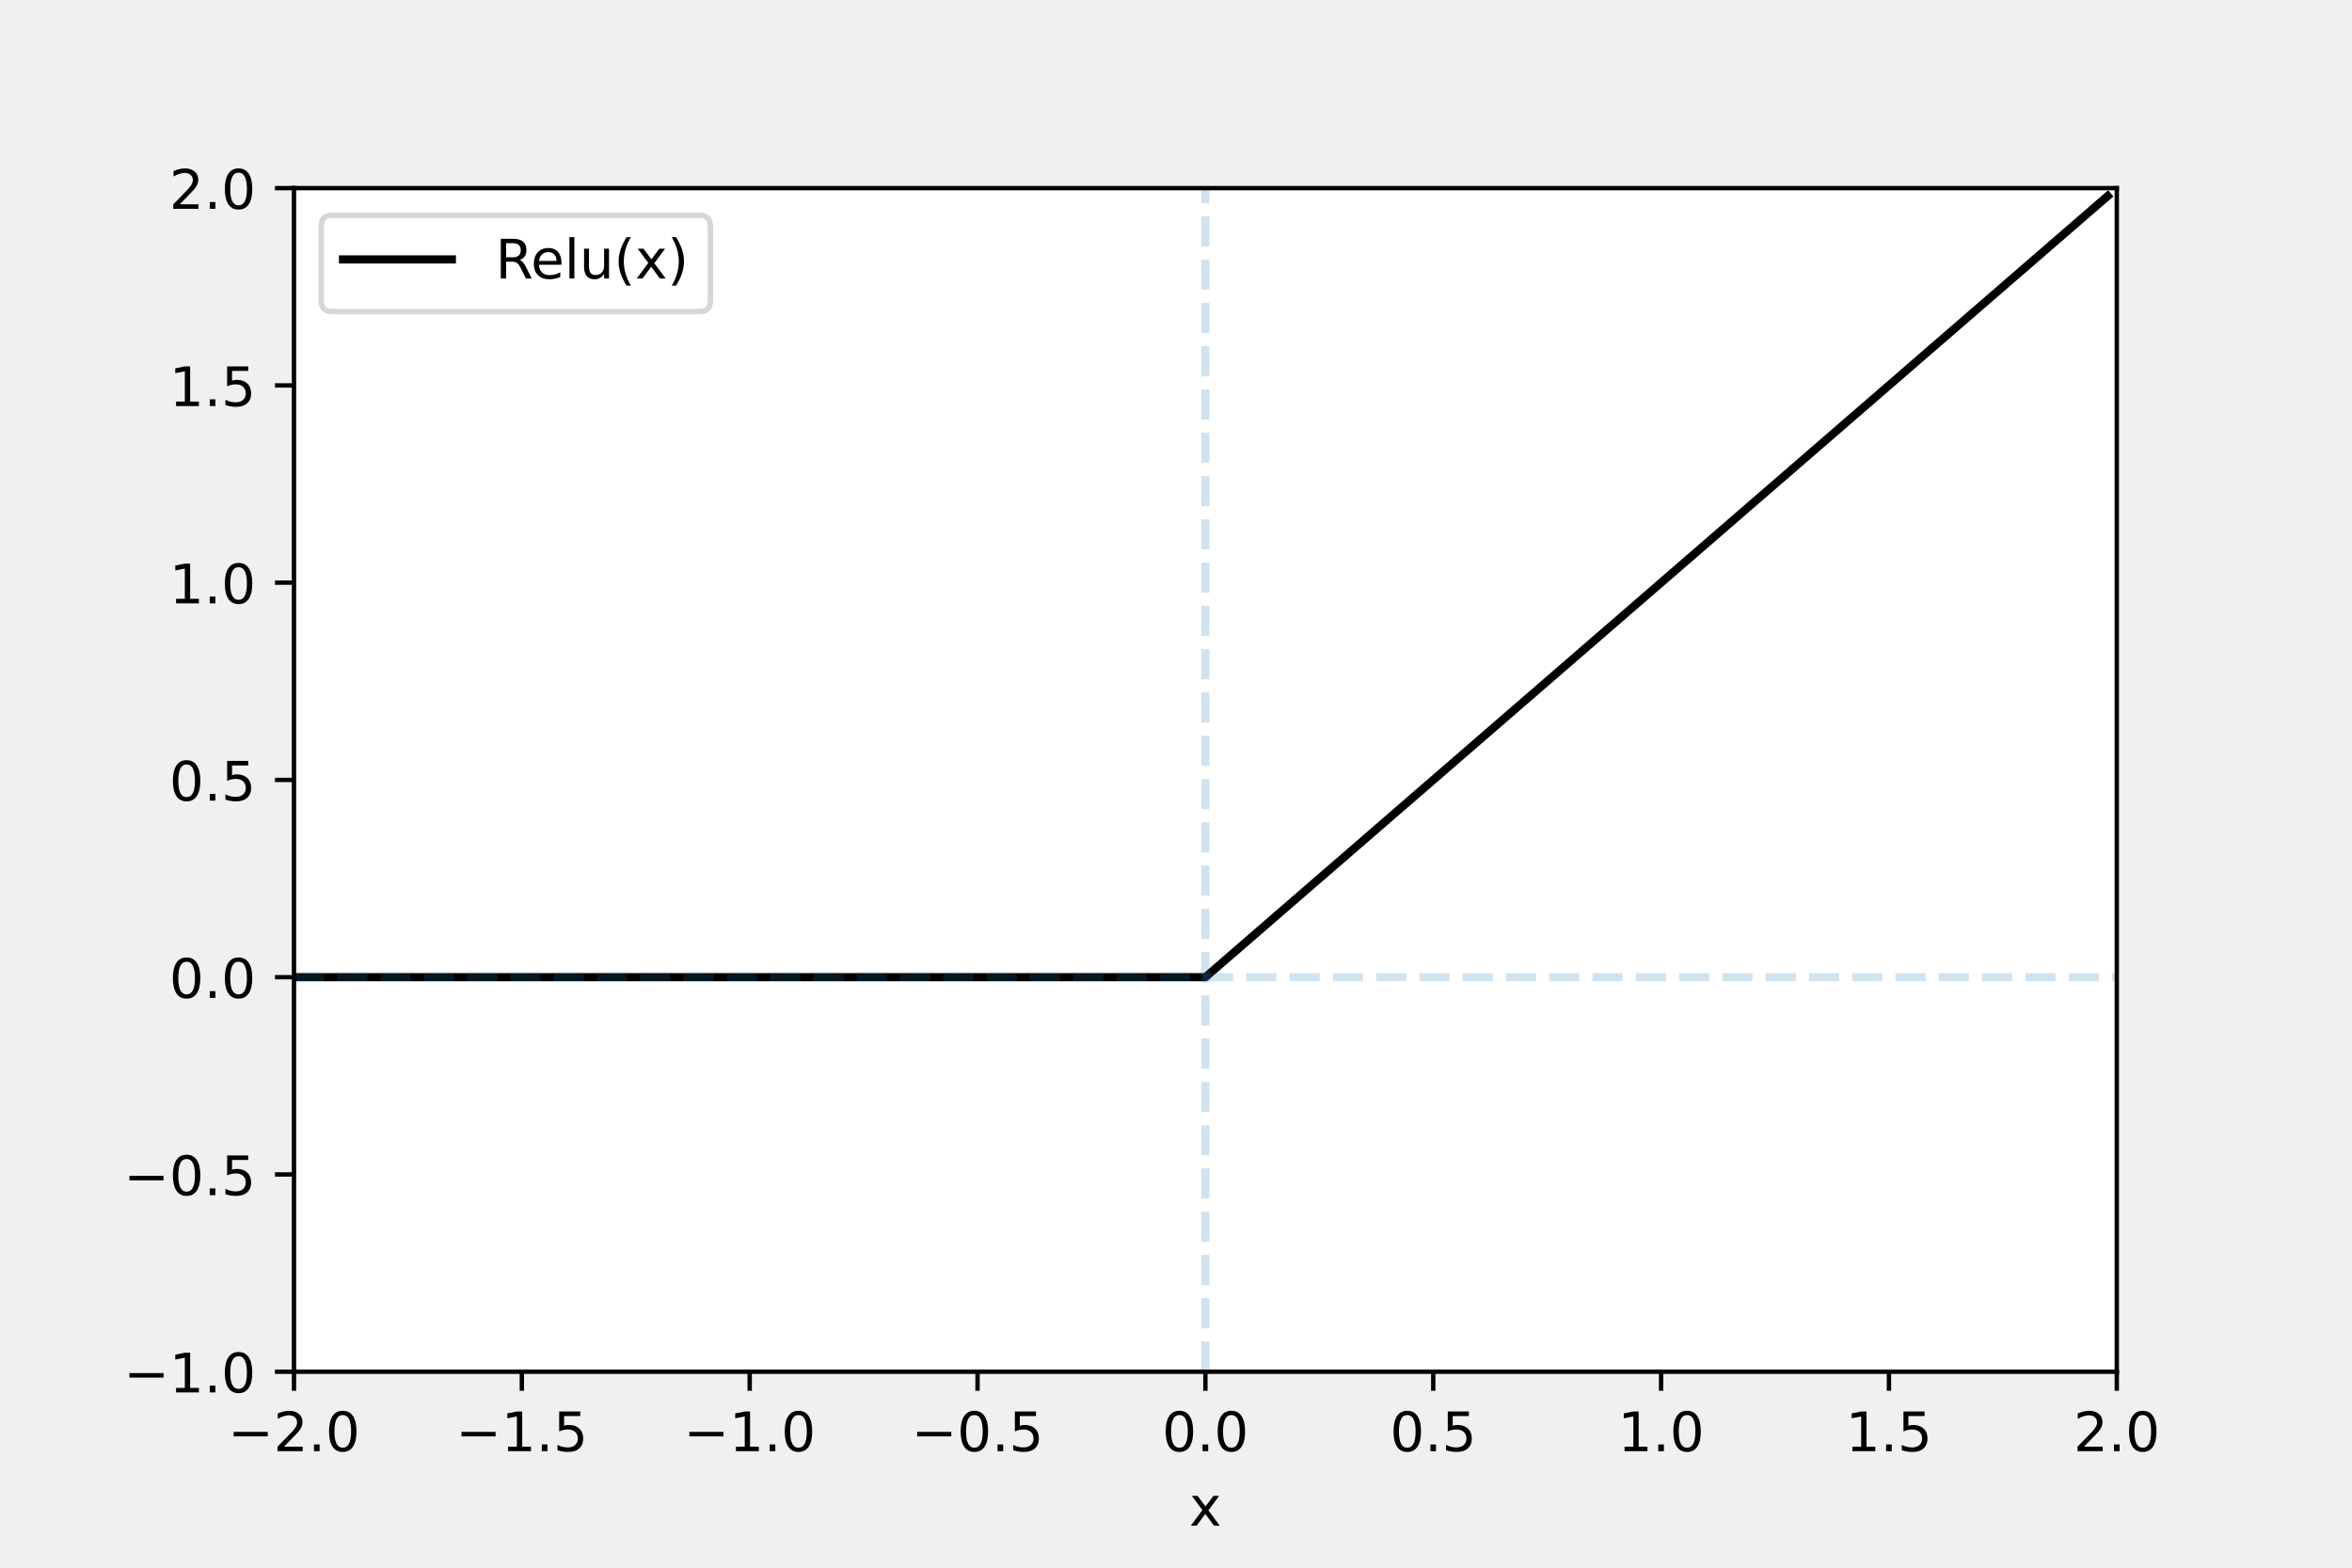
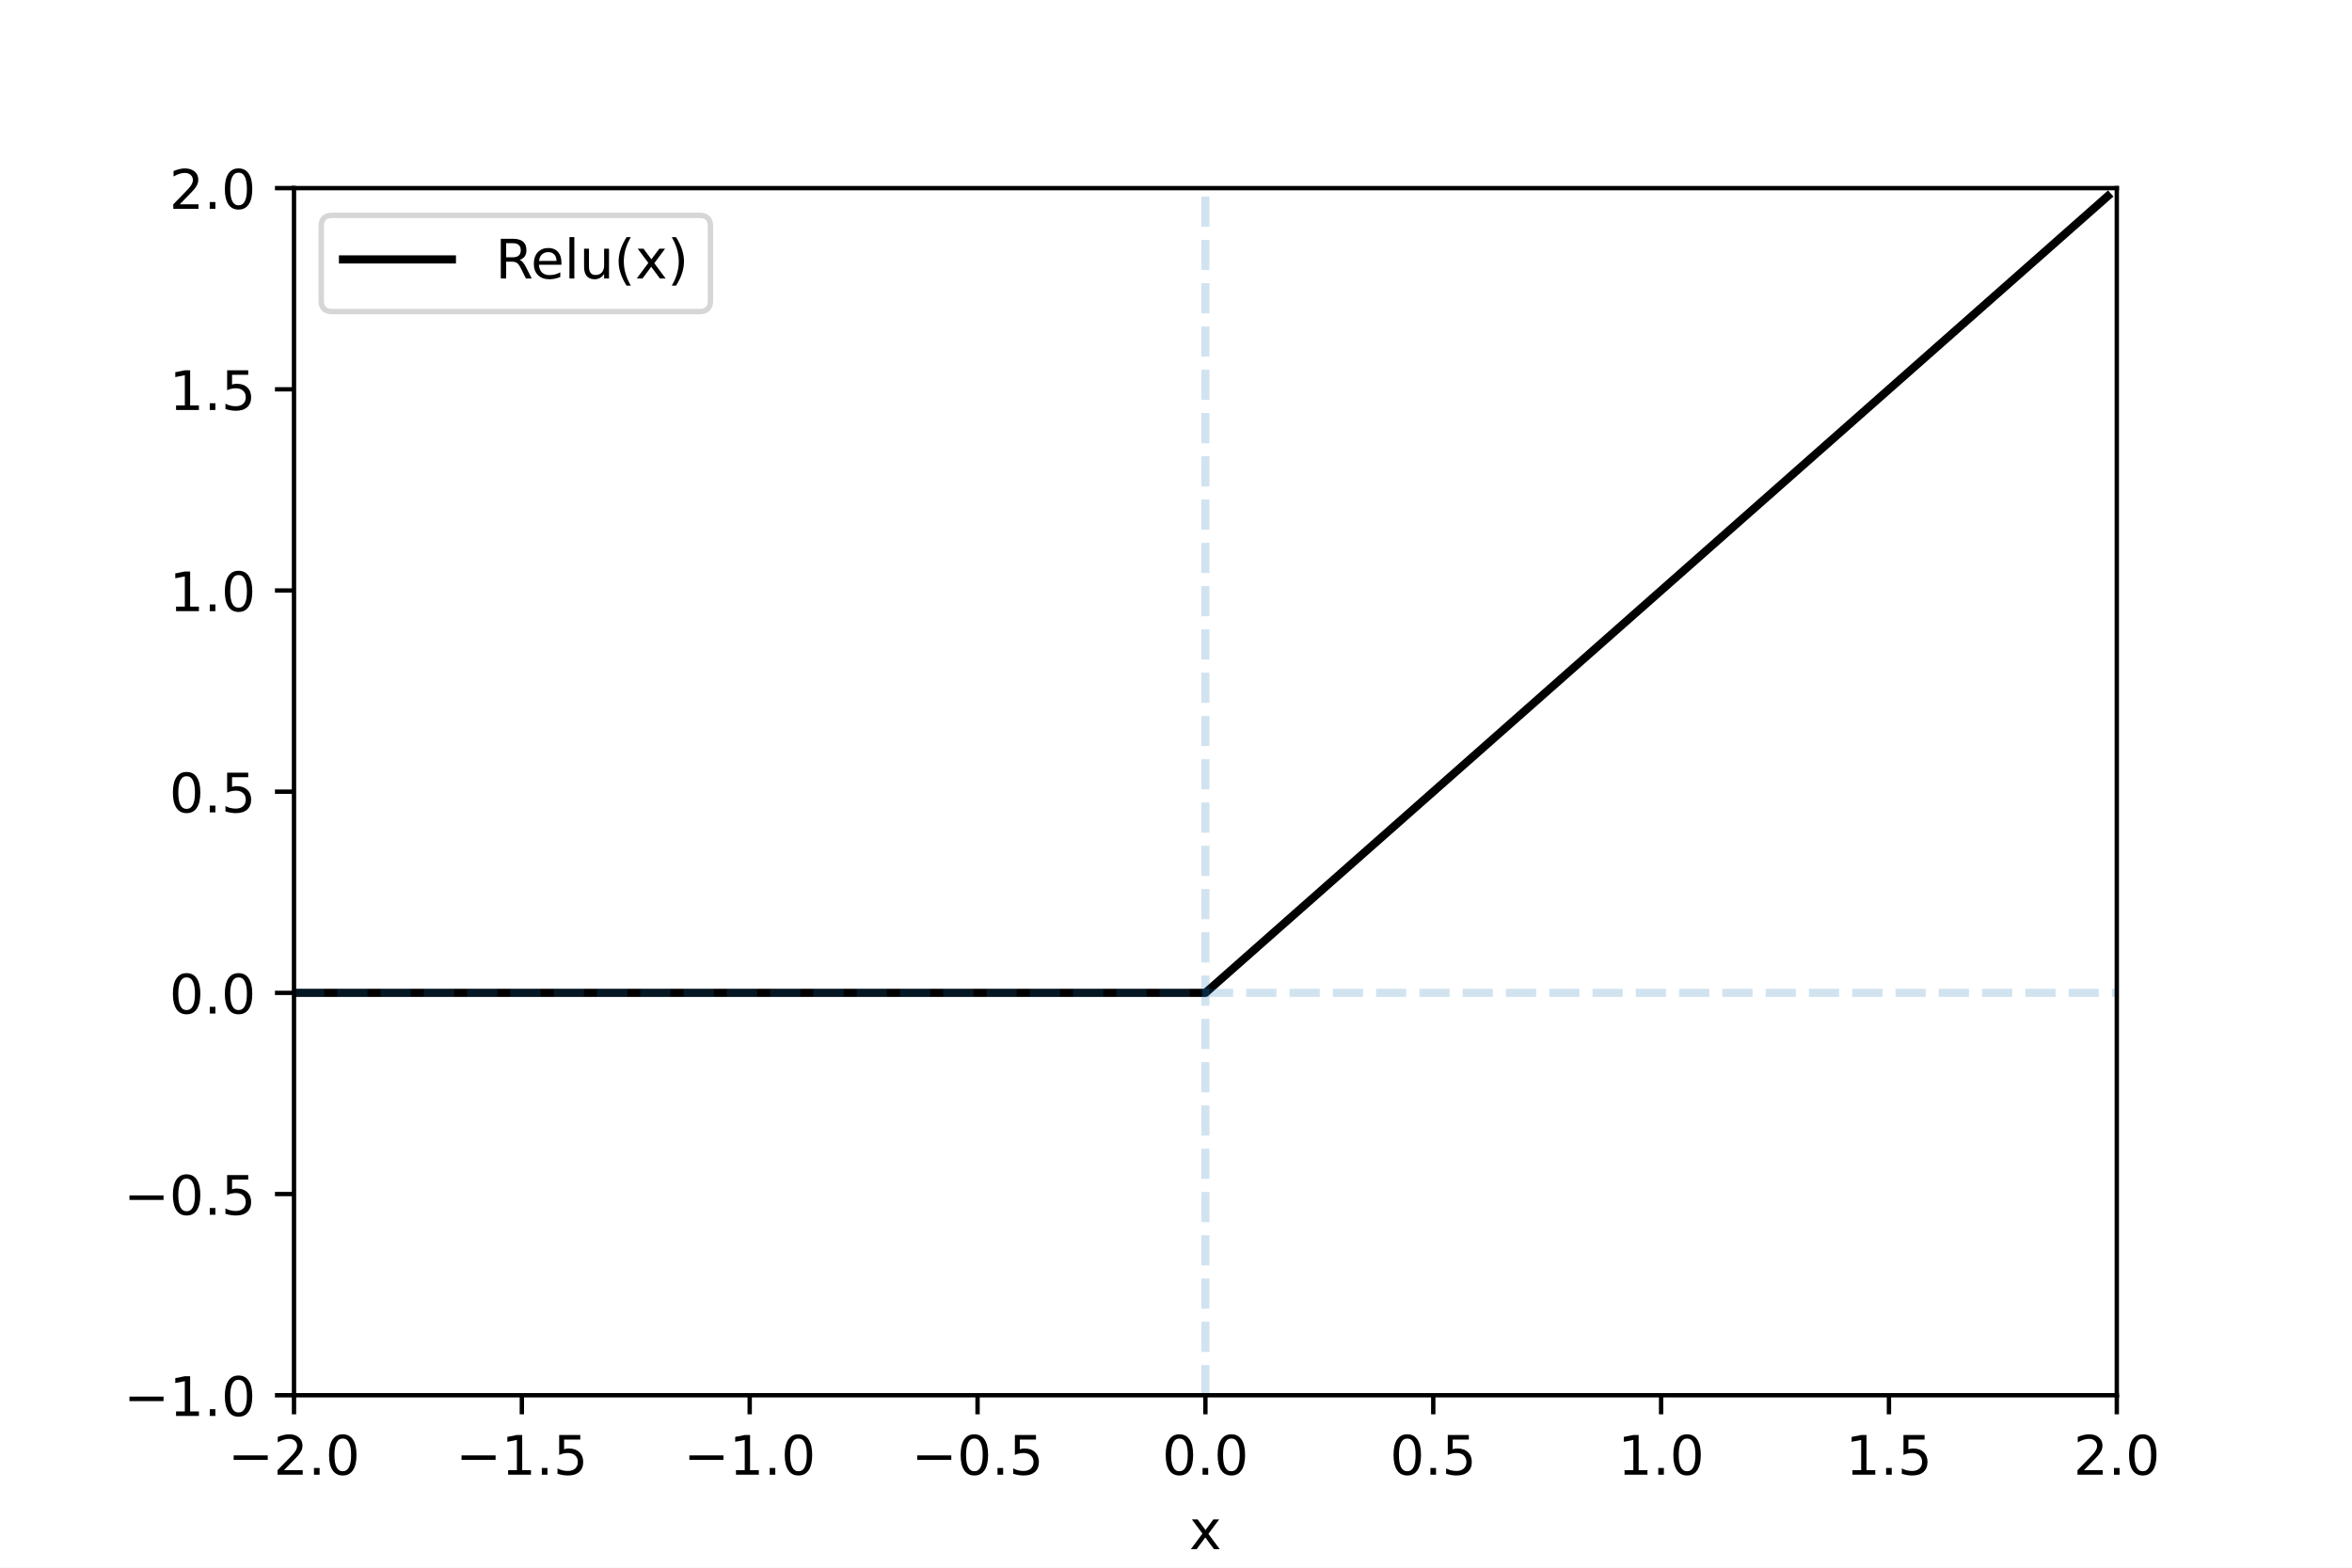
<svg xmlns="http://www.w3.org/2000/svg" xmlns:xlink="http://www.w3.org/1999/xlink" width="432pt" height="288pt" viewBox="0 0 432 288" version="1.1">
  <defs>
    <style type="text/css">*{stroke-linejoin: round; stroke-linecap: butt}</style>
  </defs>
  <g id="figure_1">
    <g id="patch_1">
-       <path d="M 0 288  L 432 288  L 432 0  L 0 0  L 0 288  z " style="fill: none" />
+       <path d="M 0 288  L 432 288  L 432 0  L 0 0  z " style="fill: #ffffff" />
    </g>
    <g id="axes_1">
      <g id="patch_2">
-         <path d="M 54 252  L 388.8 252  L 388.8 34.56  L 54 34.56  z " style="fill: #ffffff" />
+         <path d="M 54 256.32  L 388.8 256.32  L 388.8 34.56  L 54 34.56  z " style="fill: #ffffff" />
      </g>
      <g id="matplotlib.axis_1">
        <g id="xtick_1">
          <g id="line2d_1">
            <defs>
-               <path id="ma4612ac68d" d="M 0 0  L 0 3.5  " style="stroke: #000000; stroke-width: 0.8" />
+               <path id="mcd04346b7d" d="M 0 0  L 0 3.5  " style="stroke: #000000; stroke-width: 0.8" />
            </defs>
            <g>
-               <use xlink:href="#ma4612ac68d" x="54" y="252" style="stroke: #000000; stroke-width: 0.8" />
+               <use xlink:href="#mcd04346b7d" x="54" y="256.32" style="stroke: #000000; stroke-width: 0.8" />
            </g>
          </g>
          <g id="text_1">
-             <g transform="translate(41.85859 266.5984)scale(0.1 -0.1)">
+             <g transform="translate(41.85859 270.9184) scale(0.1 -0.1)">
              <defs>
                <path id="DejaVuSans-2212" d="M 678 2272  L 4684 2272  L 4684 1741  L 678 1741  L 678 2272  z " transform="scale(0.015625)" />
                <path id="DejaVuSans-32" d="M 1228 531  L 3431 531  L 3431 0  L 469 0  L 469 531  Q 828 903 1448 1529  Q 2069 2156 2228 2338  Q 2531 2678 2651 2914  Q 2772 3150 2772 3378  Q 2772 3750 2511 3984  Q 2250 4219 1831 4219  Q 1534 4219 1204 4116  Q 875 4013 500 3803  L 500 4441  Q 881 4594 1212 4672  Q 1544 4750 1819 4750  Q 2544 4750 2975 4387  Q 3406 4025 3406 3419  Q 3406 3131 3298 2873  Q 3191 2616 2906 2266  Q 2828 2175 2409 1742  Q 1991 1309 1228 531  z " transform="scale(0.015625)" />
                <path id="DejaVuSans-2e" d="M 684 794  L 1344 794  L 1344 0  L 684 0  L 684 794  z " transform="scale(0.015625)" />
                <path id="DejaVuSans-30" d="M 2034 4250  Q 1547 4250 1301 3770  Q 1056 3291 1056 2328  Q 1056 1369 1301 889  Q 1547 409 2034 409  Q 2525 409 2770 889  Q 3016 1369 3016 2328  Q 3016 3291 2770 3770  Q 2525 4250 2034 4250  z M 2034 4750  Q 2819 4750 3233 4129  Q 3647 3509 3647 2328  Q 3647 1150 3233 529  Q 2819 -91 2034 -91  Q 1250 -91 836 529  Q 422 1150 422 2328  Q 422 3509 836 4129  Q 1250 4750 2034 4750  z " transform="scale(0.015625)" />
              </defs>
              <use xlink:href="#DejaVuSans-2212" />
-               <use xlink:href="#DejaVuSans-32" x="83.789" />
-               <use xlink:href="#DejaVuSans-2e" x="147.412" />
-               <use xlink:href="#DejaVuSans-30" x="179.199" />
+               <use xlink:href="#DejaVuSans-32" transform="translate(83.78906 0)" />
+               <use xlink:href="#DejaVuSans-2e" transform="translate(147.4121 0)" />
+               <use xlink:href="#DejaVuSans-30" transform="translate(179.1992 0)" />
            </g>
          </g>
        </g>
        <g id="xtick_2">
          <g id="line2d_2">
            <g>
-               <use xlink:href="#ma4612ac68d" x="95.85" y="252" style="stroke: #000000; stroke-width: 0.8" />
+               <use xlink:href="#mcd04346b7d" x="95.85" y="256.32" style="stroke: #000000; stroke-width: 0.8" />
            </g>
          </g>
          <g id="text_2">
-             <g transform="translate(83.70859 266.5984)scale(0.1 -0.1)">
+             <g transform="translate(83.70859 270.9184) scale(0.1 -0.1)">
              <defs>
                <path id="DejaVuSans-31" d="M 794 531  L 1825 531  L 1825 4091  L 703 3866  L 703 4441  L 1819 4666  L 2450 4666  L 2450 531  L 3481 531  L 3481 0  L 794 0  L 794 531  z " transform="scale(0.015625)" />
                <path id="DejaVuSans-35" d="M 691 4666  L 3169 4666  L 3169 4134  L 1269 4134  L 1269 2991  Q 1406 3038 1543 3061  Q 1681 3084 1819 3084  Q 2600 3084 3056 2656  Q 3513 2228 3513 1497  Q 3513 744 3044 326  Q 2575 -91 1722 -91  Q 1428 -91 1123 -41  Q 819 9 494 109  L 494 744  Q 775 591 1075 516  Q 1375 441 1709 441  Q 2250 441 2565 725  Q 2881 1009 2881 1497  Q 2881 1984 2565 2268  Q 2250 2553 1709 2553  Q 1456 2553 1204 2497  Q 953 2441 691 2322  L 691 4666  z " transform="scale(0.015625)" />
              </defs>
              <use xlink:href="#DejaVuSans-2212" />
-               <use xlink:href="#DejaVuSans-31" x="83.789" />
-               <use xlink:href="#DejaVuSans-2e" x="147.412" />
-               <use xlink:href="#DejaVuSans-35" x="179.199" />
+               <use xlink:href="#DejaVuSans-31" transform="translate(83.78906 0)" />
+               <use xlink:href="#DejaVuSans-2e" transform="translate(147.4121 0)" />
+               <use xlink:href="#DejaVuSans-35" transform="translate(179.1992 0)" />
            </g>
          </g>
        </g>
        <g id="xtick_3">
          <g id="line2d_3">
            <g>
-               <use xlink:href="#ma4612ac68d" x="137.7" y="252" style="stroke: #000000; stroke-width: 0.8" />
+               <use xlink:href="#mcd04346b7d" x="137.7" y="256.32" style="stroke: #000000; stroke-width: 0.8" />
            </g>
          </g>
          <g id="text_3">
-             <g transform="translate(125.5586 266.5984)scale(0.1 -0.1)">
-               <use xlink:href="#DejaVuSans-2212" />
-               <use xlink:href="#DejaVuSans-31" x="83.789" />
-               <use xlink:href="#DejaVuSans-2e" x="147.412" />
-               <use xlink:href="#DejaVuSans-30" x="179.199" />
+             <g transform="translate(125.5586 270.9184) scale(0.1 -0.1)">
+               <use xlink:href="#DejaVuSans-2212" />
+               <use xlink:href="#DejaVuSans-31" transform="translate(83.78906 0)" />
+               <use xlink:href="#DejaVuSans-2e" transform="translate(147.4121 0)" />
+               <use xlink:href="#DejaVuSans-30" transform="translate(179.1992 0)" />
            </g>
          </g>
        </g>
        <g id="xtick_4">
          <g id="line2d_4">
            <g>
-               <use xlink:href="#ma4612ac68d" x="179.55" y="252" style="stroke: #000000; stroke-width: 0.8" />
+               <use xlink:href="#mcd04346b7d" x="179.55" y="256.32" style="stroke: #000000; stroke-width: 0.8" />
            </g>
          </g>
          <g id="text_4">
-             <g transform="translate(167.4086 266.5984)scale(0.1 -0.1)">
-               <use xlink:href="#DejaVuSans-2212" />
-               <use xlink:href="#DejaVuSans-30" x="83.789" />
-               <use xlink:href="#DejaVuSans-2e" x="147.412" />
-               <use xlink:href="#DejaVuSans-35" x="179.199" />
+             <g transform="translate(167.4086 270.9184) scale(0.1 -0.1)">
+               <use xlink:href="#DejaVuSans-2212" />
+               <use xlink:href="#DejaVuSans-30" transform="translate(83.78906 0)" />
+               <use xlink:href="#DejaVuSans-2e" transform="translate(147.4121 0)" />
+               <use xlink:href="#DejaVuSans-35" transform="translate(179.1992 0)" />
            </g>
          </g>
        </g>
        <g id="xtick_5">
          <g id="line2d_5">
            <g>
-               <use xlink:href="#ma4612ac68d" x="221.4" y="252" style="stroke: #000000; stroke-width: 0.8" />
+               <use xlink:href="#mcd04346b7d" x="221.4" y="256.32" style="stroke: #000000; stroke-width: 0.8" />
            </g>
          </g>
          <g id="text_5">
-             <g transform="translate(213.4484 266.5984)scale(0.1 -0.1)">
+             <g transform="translate(213.4484 270.9184) scale(0.1 -0.1)">
              <use xlink:href="#DejaVuSans-30" />
-               <use xlink:href="#DejaVuSans-2e" x="63.623" />
-               <use xlink:href="#DejaVuSans-30" x="95.41" />
+               <use xlink:href="#DejaVuSans-2e" transform="translate(63.62305 0)" />
+               <use xlink:href="#DejaVuSans-30" transform="translate(95.41016 0)" />
            </g>
          </g>
        </g>
        <g id="xtick_6">
          <g id="line2d_6">
            <g>
-               <use xlink:href="#ma4612ac68d" x="263.25" y="252" style="stroke: #000000; stroke-width: 0.8" />
+               <use xlink:href="#mcd04346b7d" x="263.25" y="256.32" style="stroke: #000000; stroke-width: 0.8" />
            </g>
          </g>
          <g id="text_6">
-             <g transform="translate(255.2984 266.5984)scale(0.1 -0.1)">
+             <g transform="translate(255.2984 270.9184) scale(0.1 -0.1)">
              <use xlink:href="#DejaVuSans-30" />
-               <use xlink:href="#DejaVuSans-2e" x="63.623" />
-               <use xlink:href="#DejaVuSans-35" x="95.41" />
+               <use xlink:href="#DejaVuSans-2e" transform="translate(63.62305 0)" />
+               <use xlink:href="#DejaVuSans-35" transform="translate(95.41016 0)" />
            </g>
          </g>
        </g>
        <g id="xtick_7">
          <g id="line2d_7">
            <g>
-               <use xlink:href="#ma4612ac68d" x="305.1" y="252" style="stroke: #000000; stroke-width: 0.8" />
+               <use xlink:href="#mcd04346b7d" x="305.1" y="256.32" style="stroke: #000000; stroke-width: 0.8" />
            </g>
          </g>
          <g id="text_7">
-             <g transform="translate(297.1484 266.5984)scale(0.1 -0.1)">
+             <g transform="translate(297.1484 270.9184) scale(0.1 -0.1)">
              <use xlink:href="#DejaVuSans-31" />
-               <use xlink:href="#DejaVuSans-2e" x="63.623" />
-               <use xlink:href="#DejaVuSans-30" x="95.41" />
+               <use xlink:href="#DejaVuSans-2e" transform="translate(63.62305 0)" />
+               <use xlink:href="#DejaVuSans-30" transform="translate(95.41016 0)" />
            </g>
          </g>
        </g>
        <g id="xtick_8">
          <g id="line2d_8">
            <g>
-               <use xlink:href="#ma4612ac68d" x="346.95" y="252" style="stroke: #000000; stroke-width: 0.8" />
+               <use xlink:href="#mcd04346b7d" x="346.95" y="256.32" style="stroke: #000000; stroke-width: 0.8" />
            </g>
          </g>
          <g id="text_8">
-             <g transform="translate(338.9984 266.5984)scale(0.1 -0.1)">
+             <g transform="translate(338.9984 270.9184) scale(0.1 -0.1)">
              <use xlink:href="#DejaVuSans-31" />
-               <use xlink:href="#DejaVuSans-2e" x="63.623" />
-               <use xlink:href="#DejaVuSans-35" x="95.41" />
+               <use xlink:href="#DejaVuSans-2e" transform="translate(63.62305 0)" />
+               <use xlink:href="#DejaVuSans-35" transform="translate(95.41016 0)" />
            </g>
          </g>
        </g>
        <g id="xtick_9">
          <g id="line2d_9">
            <g>
-               <use xlink:href="#ma4612ac68d" x="388.8" y="252" style="stroke: #000000; stroke-width: 0.8" />
+               <use xlink:href="#mcd04346b7d" x="388.8" y="256.32" style="stroke: #000000; stroke-width: 0.8" />
            </g>
          </g>
          <g id="text_9">
-             <g transform="translate(380.8484 266.5984)scale(0.1 -0.1)">
+             <g transform="translate(380.8484 270.9184) scale(0.1 -0.1)">
              <use xlink:href="#DejaVuSans-32" />
-               <use xlink:href="#DejaVuSans-2e" x="63.623" />
-               <use xlink:href="#DejaVuSans-30" x="95.41" />
+               <use xlink:href="#DejaVuSans-2e" transform="translate(63.62305 0)" />
+               <use xlink:href="#DejaVuSans-30" transform="translate(95.41016 0)" />
            </g>
          </g>
        </g>
        <g id="text_10">
-           <g transform="translate(218.4406 280.2766)scale(0.1 -0.1)">
+           <g transform="translate(218.4406 284.5966) scale(0.1 -0.1)">
            <defs>
              <path id="DejaVuSans-78" d="M 3513 3500  L 2247 1797  L 3578 0  L 2900 0  L 1881 1375  L 863 0  L 184 0  L 1544 1831  L 300 3500  L 978 3500  L 1906 2253  L 2834 3500  L 3513 3500  z " transform="scale(0.015625)" />
            </defs>
            <use xlink:href="#DejaVuSans-78" />
          </g>
        </g>
      </g>
      <g id="matplotlib.axis_2">
        <g id="ytick_1">
          <g id="line2d_10">
            <defs>
-               <path id="mc4bc4377e6" d="M 0 0  L -3.5 0  " style="stroke: #000000; stroke-width: 0.8" />
+               <path id="mc3e7de6fb7" d="M 0 0  L -3.5 0  " style="stroke: #000000; stroke-width: 0.8" />
            </defs>
            <g>
-               <use xlink:href="#mc4bc4377e6" x="54" y="252" style="stroke: #000000; stroke-width: 0.8" />
+               <use xlink:href="#mc3e7de6fb7" x="54" y="256.32" style="stroke: #000000; stroke-width: 0.8" />
            </g>
          </g>
          <g id="text_11">
-             <g transform="translate(22.71719 255.7992)scale(0.1 -0.1)">
-               <use xlink:href="#DejaVuSans-2212" />
-               <use xlink:href="#DejaVuSans-31" x="83.789" />
-               <use xlink:href="#DejaVuSans-2e" x="147.412" />
-               <use xlink:href="#DejaVuSans-30" x="179.199" />
+             <g transform="translate(22.71719 260.1192) scale(0.1 -0.1)">
+               <use xlink:href="#DejaVuSans-2212" />
+               <use xlink:href="#DejaVuSans-31" transform="translate(83.78906 0)" />
+               <use xlink:href="#DejaVuSans-2e" transform="translate(147.4121 0)" />
+               <use xlink:href="#DejaVuSans-30" transform="translate(179.1992 0)" />
            </g>
          </g>
        </g>
        <g id="ytick_2">
          <g id="line2d_11">
            <g>
-               <use xlink:href="#mc4bc4377e6" x="54" y="215.76" style="stroke: #000000; stroke-width: 0.8" />
+               <use xlink:href="#mc3e7de6fb7" x="54" y="219.36" style="stroke: #000000; stroke-width: 0.8" />
            </g>
          </g>
          <g id="text_12">
-             <g transform="translate(22.71719 219.5592)scale(0.1 -0.1)">
-               <use xlink:href="#DejaVuSans-2212" />
-               <use xlink:href="#DejaVuSans-30" x="83.789" />
-               <use xlink:href="#DejaVuSans-2e" x="147.412" />
-               <use xlink:href="#DejaVuSans-35" x="179.199" />
+             <g transform="translate(22.71719 223.1592) scale(0.1 -0.1)">
+               <use xlink:href="#DejaVuSans-2212" />
+               <use xlink:href="#DejaVuSans-30" transform="translate(83.78906 0)" />
+               <use xlink:href="#DejaVuSans-2e" transform="translate(147.4121 0)" />
+               <use xlink:href="#DejaVuSans-35" transform="translate(179.1992 0)" />
            </g>
          </g>
        </g>
        <g id="ytick_3">
          <g id="line2d_12">
            <g>
-               <use xlink:href="#mc4bc4377e6" x="54" y="179.52" style="stroke: #000000; stroke-width: 0.8" />
+               <use xlink:href="#mc3e7de6fb7" x="54" y="182.4" style="stroke: #000000; stroke-width: 0.8" />
            </g>
          </g>
          <g id="text_13">
-             <g transform="translate(31.09688 183.3192)scale(0.1 -0.1)">
+             <g transform="translate(31.09688 186.1992) scale(0.1 -0.1)">
              <use xlink:href="#DejaVuSans-30" />
-               <use xlink:href="#DejaVuSans-2e" x="63.623" />
-               <use xlink:href="#DejaVuSans-30" x="95.41" />
+               <use xlink:href="#DejaVuSans-2e" transform="translate(63.62305 0)" />
+               <use xlink:href="#DejaVuSans-30" transform="translate(95.41016 0)" />
            </g>
          </g>
        </g>
        <g id="ytick_4">
          <g id="line2d_13">
            <g>
-               <use xlink:href="#mc4bc4377e6" x="54" y="143.28" style="stroke: #000000; stroke-width: 0.8" />
+               <use xlink:href="#mc3e7de6fb7" x="54" y="145.44" style="stroke: #000000; stroke-width: 0.8" />
            </g>
          </g>
          <g id="text_14">
-             <g transform="translate(31.09688 147.0792)scale(0.1 -0.1)">
+             <g transform="translate(31.09688 149.2392) scale(0.1 -0.1)">
              <use xlink:href="#DejaVuSans-30" />
-               <use xlink:href="#DejaVuSans-2e" x="63.623" />
-               <use xlink:href="#DejaVuSans-35" x="95.41" />
+               <use xlink:href="#DejaVuSans-2e" transform="translate(63.62305 0)" />
+               <use xlink:href="#DejaVuSans-35" transform="translate(95.41016 0)" />
            </g>
          </g>
        </g>
        <g id="ytick_5">
          <g id="line2d_14">
            <g>
-               <use xlink:href="#mc4bc4377e6" x="54" y="107.04" style="stroke: #000000; stroke-width: 0.8" />
+               <use xlink:href="#mc3e7de6fb7" x="54" y="108.48" style="stroke: #000000; stroke-width: 0.8" />
            </g>
          </g>
          <g id="text_15">
-             <g transform="translate(31.09688 110.8392)scale(0.1 -0.1)">
+             <g transform="translate(31.09688 112.2792) scale(0.1 -0.1)">
              <use xlink:href="#DejaVuSans-31" />
-               <use xlink:href="#DejaVuSans-2e" x="63.623" />
-               <use xlink:href="#DejaVuSans-30" x="95.41" />
+               <use xlink:href="#DejaVuSans-2e" transform="translate(63.62305 0)" />
+               <use xlink:href="#DejaVuSans-30" transform="translate(95.41016 0)" />
            </g>
          </g>
        </g>
        <g id="ytick_6">
          <g id="line2d_15">
            <g>
-               <use xlink:href="#mc4bc4377e6" x="54" y="70.8" style="stroke: #000000; stroke-width: 0.8" />
+               <use xlink:href="#mc3e7de6fb7" x="54" y="71.52" style="stroke: #000000; stroke-width: 0.8" />
            </g>
          </g>
          <g id="text_16">
-             <g transform="translate(31.09688 74.59922)scale(0.1 -0.1)">
+             <g transform="translate(31.09688 75.31922) scale(0.1 -0.1)">
              <use xlink:href="#DejaVuSans-31" />
-               <use xlink:href="#DejaVuSans-2e" x="63.623" />
-               <use xlink:href="#DejaVuSans-35" x="95.41" />
+               <use xlink:href="#DejaVuSans-2e" transform="translate(63.62305 0)" />
+               <use xlink:href="#DejaVuSans-35" transform="translate(95.41016 0)" />
            </g>
          </g>
        </g>
        <g id="ytick_7">
          <g id="line2d_16">
            <g>
-               <use xlink:href="#mc4bc4377e6" x="54" y="34.56" style="stroke: #000000; stroke-width: 0.8" />
+               <use xlink:href="#mc3e7de6fb7" x="54" y="34.56" style="stroke: #000000; stroke-width: 0.8" />
            </g>
          </g>
          <g id="text_17">
-             <g transform="translate(31.09688 38.35922)scale(0.1 -0.1)">
+             <g transform="translate(31.09688 38.35922) scale(0.1 -0.1)">
              <use xlink:href="#DejaVuSans-32" />
-               <use xlink:href="#DejaVuSans-2e" x="63.623" />
-               <use xlink:href="#DejaVuSans-30" x="95.41" />
+               <use xlink:href="#DejaVuSans-2e" transform="translate(63.62305 0)" />
+               <use xlink:href="#DejaVuSans-30" transform="translate(95.41016 0)" />
            </g>
          </g>
        </g>
      </g>
      <g id="line2d_17">
-         <path d="M 54 179.52  L 221.4 179.52  L 387.126 36.01  L 387.126 36.01  " clip-path="url(#p0afe8888a9)" style="fill: none; stroke: #000000; stroke-width: 1.5; stroke-linecap: square" />
+         <path d="M 54 182.4  L 221.4 182.4  L 387.126 36.038  L 387.126 36.038  " clip-path="url(#p151166d501)" style="fill: none; stroke: #000000; stroke-width: 1.5; stroke-linecap: square" />
      </g>
      <g id="LineCollection_1">
-         <path d="M 221.4 252  L 221.4 34.56  " clip-path="url(#p0afe8888a9)" style="fill: none; stroke-dasharray: 5.55,2.4; stroke-dashoffset: 0; stroke: #1f77b4; stroke-opacity: 0.2; stroke-width: 1.5" />
+         <path d="M 221.4 256.32  L 221.4 34.56  " clip-path="url(#p151166d501)" style="fill: none; stroke-dasharray: 5.55,2.4; stroke-dashoffset: 0; stroke: #1f77b4; stroke-opacity: 0.2; stroke-width: 1.5" />
      </g>
      <g id="LineCollection_2">
-         <path d="M 54 179.52  L 388.8 179.52  " clip-path="url(#p0afe8888a9)" style="fill: none; stroke-dasharray: 5.55,2.4; stroke-dashoffset: 0; stroke: #1f77b4; stroke-opacity: 0.2; stroke-width: 1.5" />
+         <path d="M 54 182.4  L 388.8 182.4  " clip-path="url(#p151166d501)" style="fill: none; stroke-dasharray: 5.55,2.4; stroke-dashoffset: 0; stroke: #1f77b4; stroke-opacity: 0.2; stroke-width: 1.5" />
      </g>
      <g id="patch_3">
-         <path d="M 54 252  L 54 34.56  " style="fill: none; stroke: #000000; stroke-width: 0.8; stroke-linejoin: miter; stroke-linecap: square" />
+         <path d="M 54 256.32  L 54 34.56  " style="fill: none; stroke: #000000; stroke-width: 0.8; stroke-linejoin: miter; stroke-linecap: square" />
      </g>
      <g id="patch_4">
-         <path d="M 388.8 252  L 388.8 34.56  " style="fill: none; stroke: #000000; stroke-width: 0.8; stroke-linejoin: miter; stroke-linecap: square" />
+         <path d="M 388.8 256.32  L 388.8 34.56  " style="fill: none; stroke: #000000; stroke-width: 0.8; stroke-linejoin: miter; stroke-linecap: square" />
      </g>
      <g id="patch_5">
-         <path d="M 54 252  L 388.8 252  " style="fill: none; stroke: #000000; stroke-width: 0.8; stroke-linejoin: miter; stroke-linecap: square" />
+         <path d="M 54 256.32  L 388.8 256.32  " style="fill: none; stroke: #000000; stroke-width: 0.8; stroke-linejoin: miter; stroke-linecap: square" />
      </g>
      <g id="patch_6">
        <path d="M 54 34.56  L 388.8 34.56  " style="fill: none; stroke: #000000; stroke-width: 0.8; stroke-linejoin: miter; stroke-linecap: square" />
      </g>
      <g id="legend_1">
        <g id="patch_7">
          <path d="M 61 57.238  L 128.489 57.238  Q 130.489 57.238 130.489 55.238  L 130.489 41.56  Q 130.489 39.56 128.489 39.56  L 61 39.56  Q 59 39.56 59 41.56  L 59 55.238  Q 59 57.238 61 57.238  z " style="fill: #ffffff; opacity: 0.8; stroke: #cccccc; stroke-linejoin: miter" />
        </g>
        <g id="line2d_18">
          <path d="M 63 47.658  L 73 47.658  L 83 47.658  " style="fill: none; stroke: #000000; stroke-width: 1.5; stroke-linecap: square" />
        </g>
        <g id="text_18">
-           <g transform="translate(91 51.15844)scale(0.1 -0.1)">
+           <g transform="translate(91 51.15844) scale(0.1 -0.1)">
            <defs>
              <path id="DejaVuSans-52" d="M 2841 2188  Q 3044 2119 3236 1894  Q 3428 1669 3622 1275  L 4263 0  L 3584 0  L 2988 1197  Q 2756 1666 2539 1819  Q 2322 1972 1947 1972  L 1259 1972  L 1259 0  L 628 0  L 628 4666  L 2053 4666  Q 2853 4666 3247 4331  Q 3641 3997 3641 3322  Q 3641 2881 3436 2590  Q 3231 2300 2841 2188  z M 1259 4147  L 1259 2491  L 2053 2491  Q 2509 2491 2742 2702  Q 2975 2913 2975 3322  Q 2975 3731 2742 3939  Q 2509 4147 2053 4147  L 1259 4147  z " transform="scale(0.015625)" />
              <path id="DejaVuSans-65" d="M 3597 1894  L 3597 1613  L 953 1613  Q 991 1019 1311 708  Q 1631 397 2203 397  Q 2534 397 2845 478  Q 3156 559 3463 722  L 3463 178  Q 3153 47 2828 -22  Q 2503 -91 2169 -91  Q 1331 -91 842 396  Q 353 884 353 1716  Q 353 2575 817 3079  Q 1281 3584 2069 3584  Q 2775 3584 3186 3129  Q 3597 2675 3597 1894  z M 3022 2063  Q 3016 2534 2758 2815  Q 2500 3097 2075 3097  Q 1594 3097 1305 2825  Q 1016 2553 972 2059  L 3022 2063  z " transform="scale(0.015625)" />
              <path id="DejaVuSans-6c" d="M 603 4863  L 1178 4863  L 1178 0  L 603 0  L 603 4863  z " transform="scale(0.015625)" />
              <path id="DejaVuSans-75" d="M 544 1381  L 544 3500  L 1119 3500  L 1119 1403  Q 1119 906 1312 657  Q 1506 409 1894 409  Q 2359 409 2629 706  Q 2900 1003 2900 1516  L 2900 3500  L 3475 3500  L 3475 0  L 2900 0  L 2900 538  Q 2691 219 2414 64  Q 2138 -91 1772 -91  Q 1169 -91 856 284  Q 544 659 544 1381  z M 1991 3584  L 1991 3584  z " transform="scale(0.015625)" />
              <path id="DejaVuSans-28" d="M 1984 4856  Q 1566 4138 1362 3434  Q 1159 2731 1159 2009  Q 1159 1288 1364 580  Q 1569 -128 1984 -844  L 1484 -844  Q 1016 -109 783 600  Q 550 1309 550 2009  Q 550 2706 781 3412  Q 1013 4119 1484 4856  L 1984 4856  z " transform="scale(0.015625)" />
              <path id="DejaVuSans-29" d="M 513 4856  L 1013 4856  Q 1481 4119 1714 3412  Q 1947 2706 1947 2009  Q 1947 1309 1714 600  Q 1481 -109 1013 -844  L 513 -844  Q 928 -128 1133 580  Q 1338 1288 1338 2009  Q 1338 2731 1133 3434  Q 928 4138 513 4856  z " transform="scale(0.015625)" />
            </defs>
            <use xlink:href="#DejaVuSans-52" />
-             <use xlink:href="#DejaVuSans-65" x="64.982" />
-             <use xlink:href="#DejaVuSans-6c" x="126.506" />
-             <use xlink:href="#DejaVuSans-75" x="154.289" />
-             <use xlink:href="#DejaVuSans-28" x="217.668" />
-             <use xlink:href="#DejaVuSans-78" x="256.682" />
-             <use xlink:href="#DejaVuSans-29" x="315.861" />
+             <use xlink:href="#DejaVuSans-65" transform="translate(64.98242 0)" />
+             <use xlink:href="#DejaVuSans-6c" transform="translate(126.5059 0)" />
+             <use xlink:href="#DejaVuSans-75" transform="translate(154.2891 0)" />
+             <use xlink:href="#DejaVuSans-28" transform="translate(217.668 0)" />
+             <use xlink:href="#DejaVuSans-78" transform="translate(256.6816 0)" />
+             <use xlink:href="#DejaVuSans-29" transform="translate(315.8613 0)" />
          </g>
        </g>
      </g>
    </g>
  </g>
  <defs>
-     <clipPath id="p0afe8888a9">
-       <rect x="54" y="34.56" width="334.8" height="217.44" />
+     <clipPath id="p151166d501">
+       <rect x="54" y="34.56" width="334.8" height="221.76" />
    </clipPath>
  </defs>
</svg>
